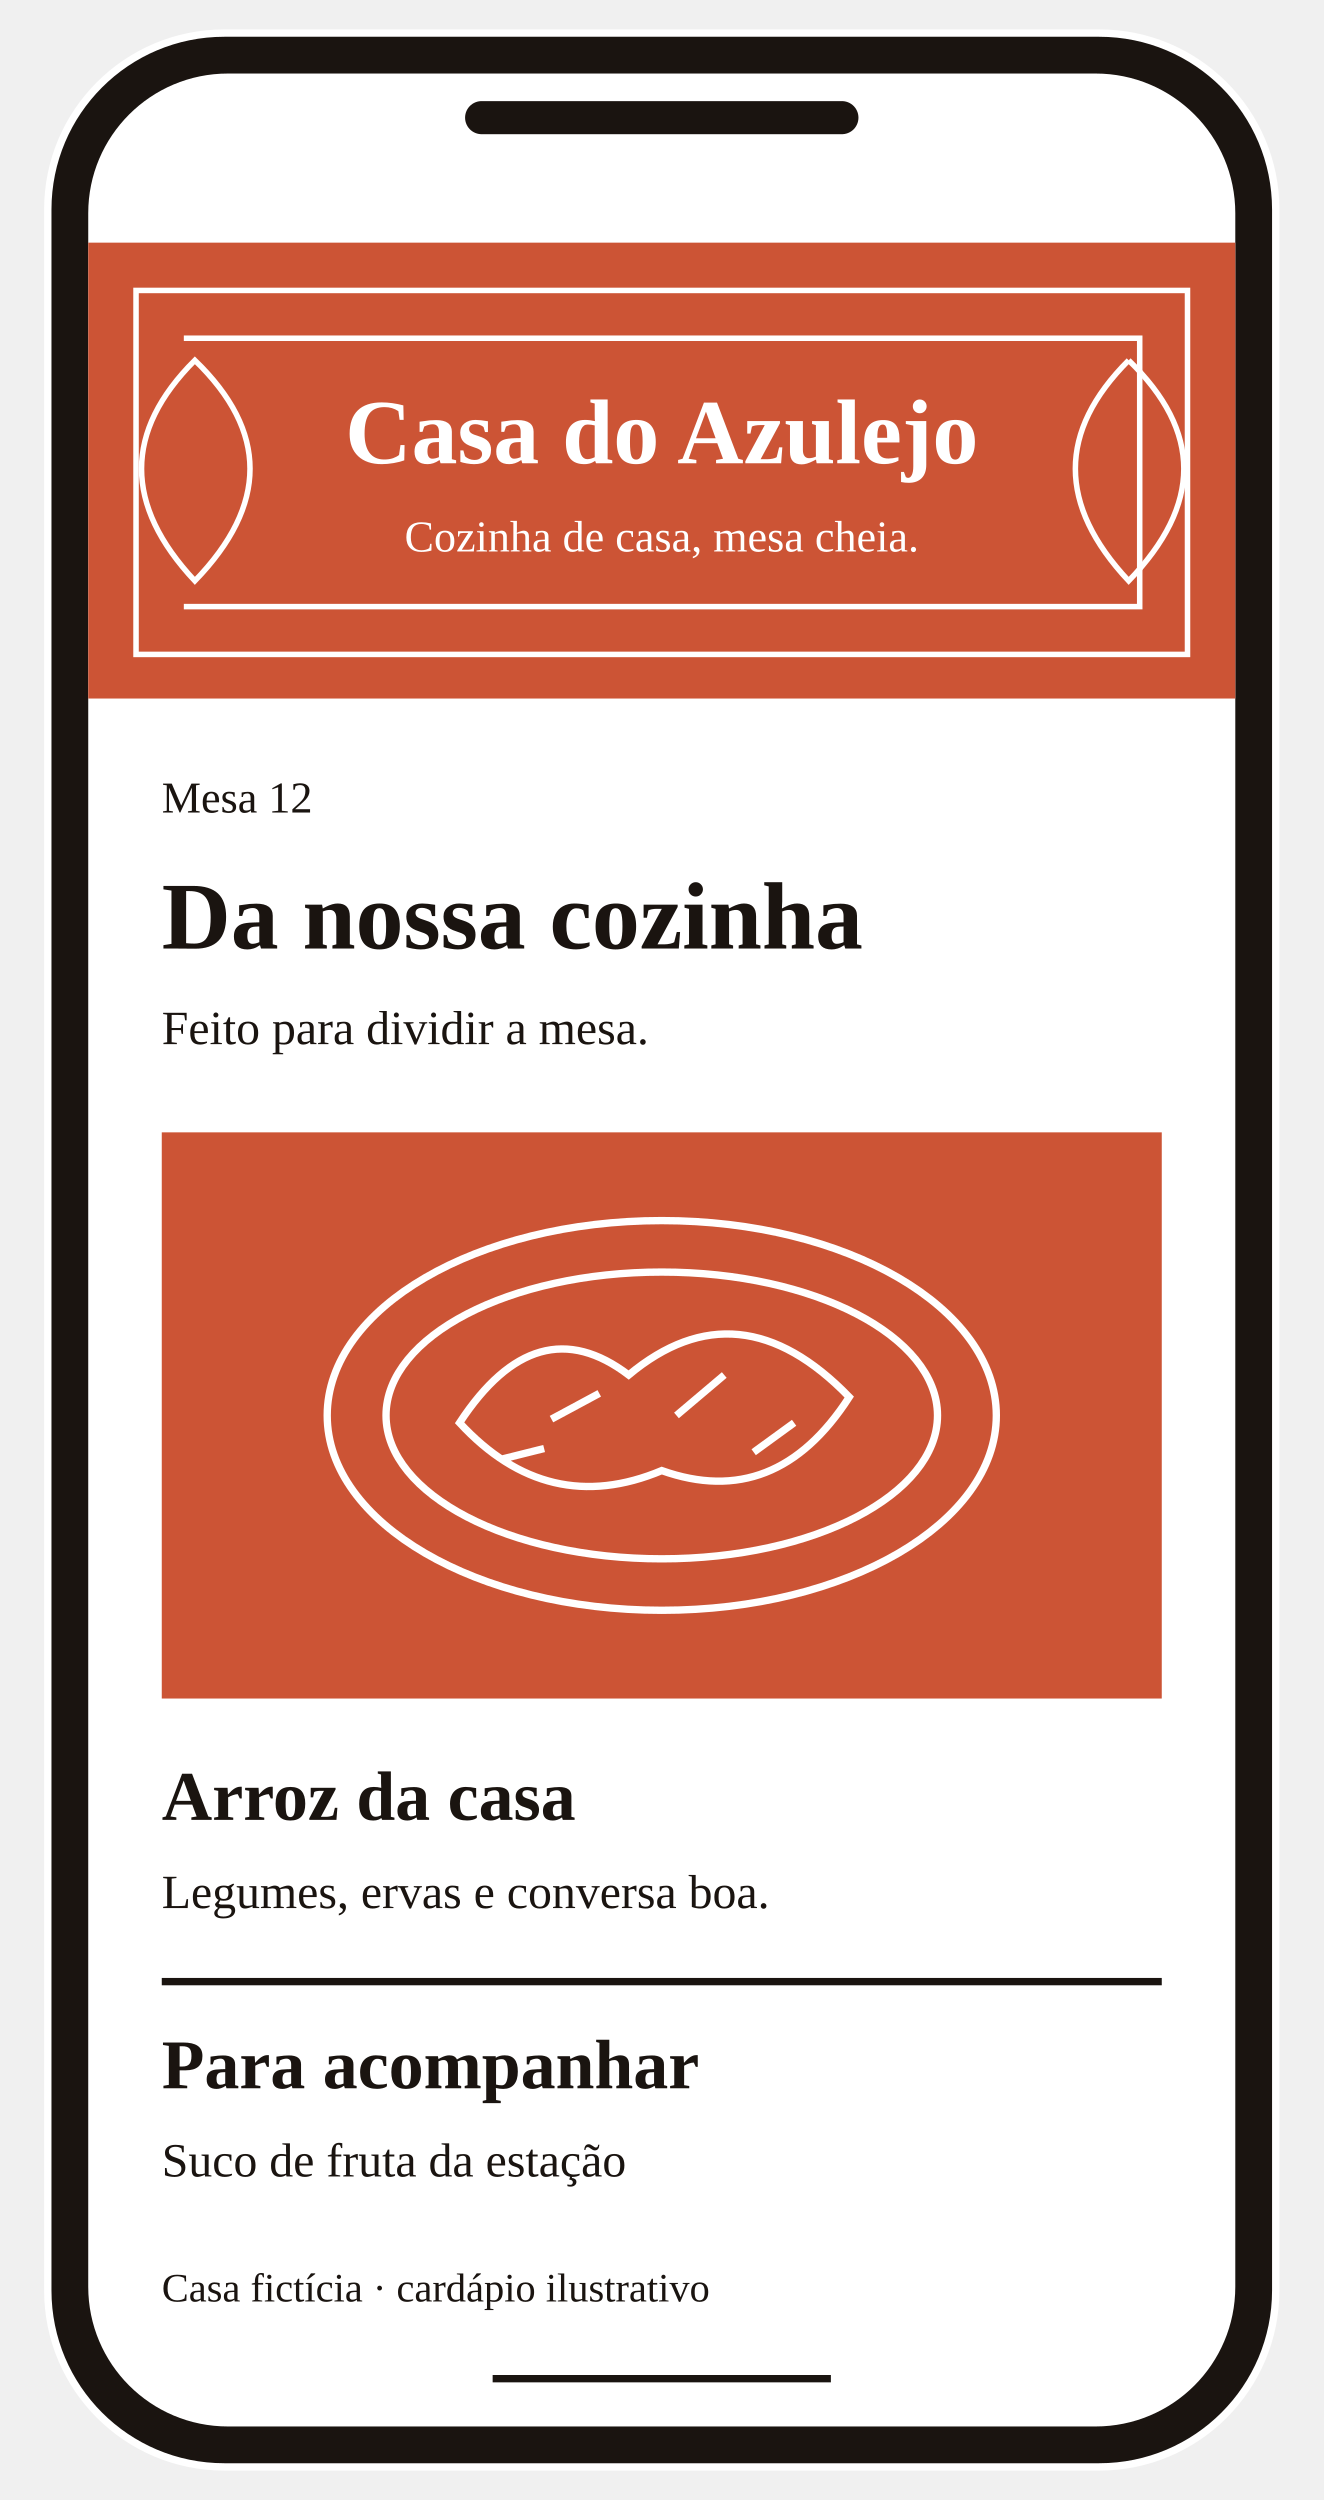
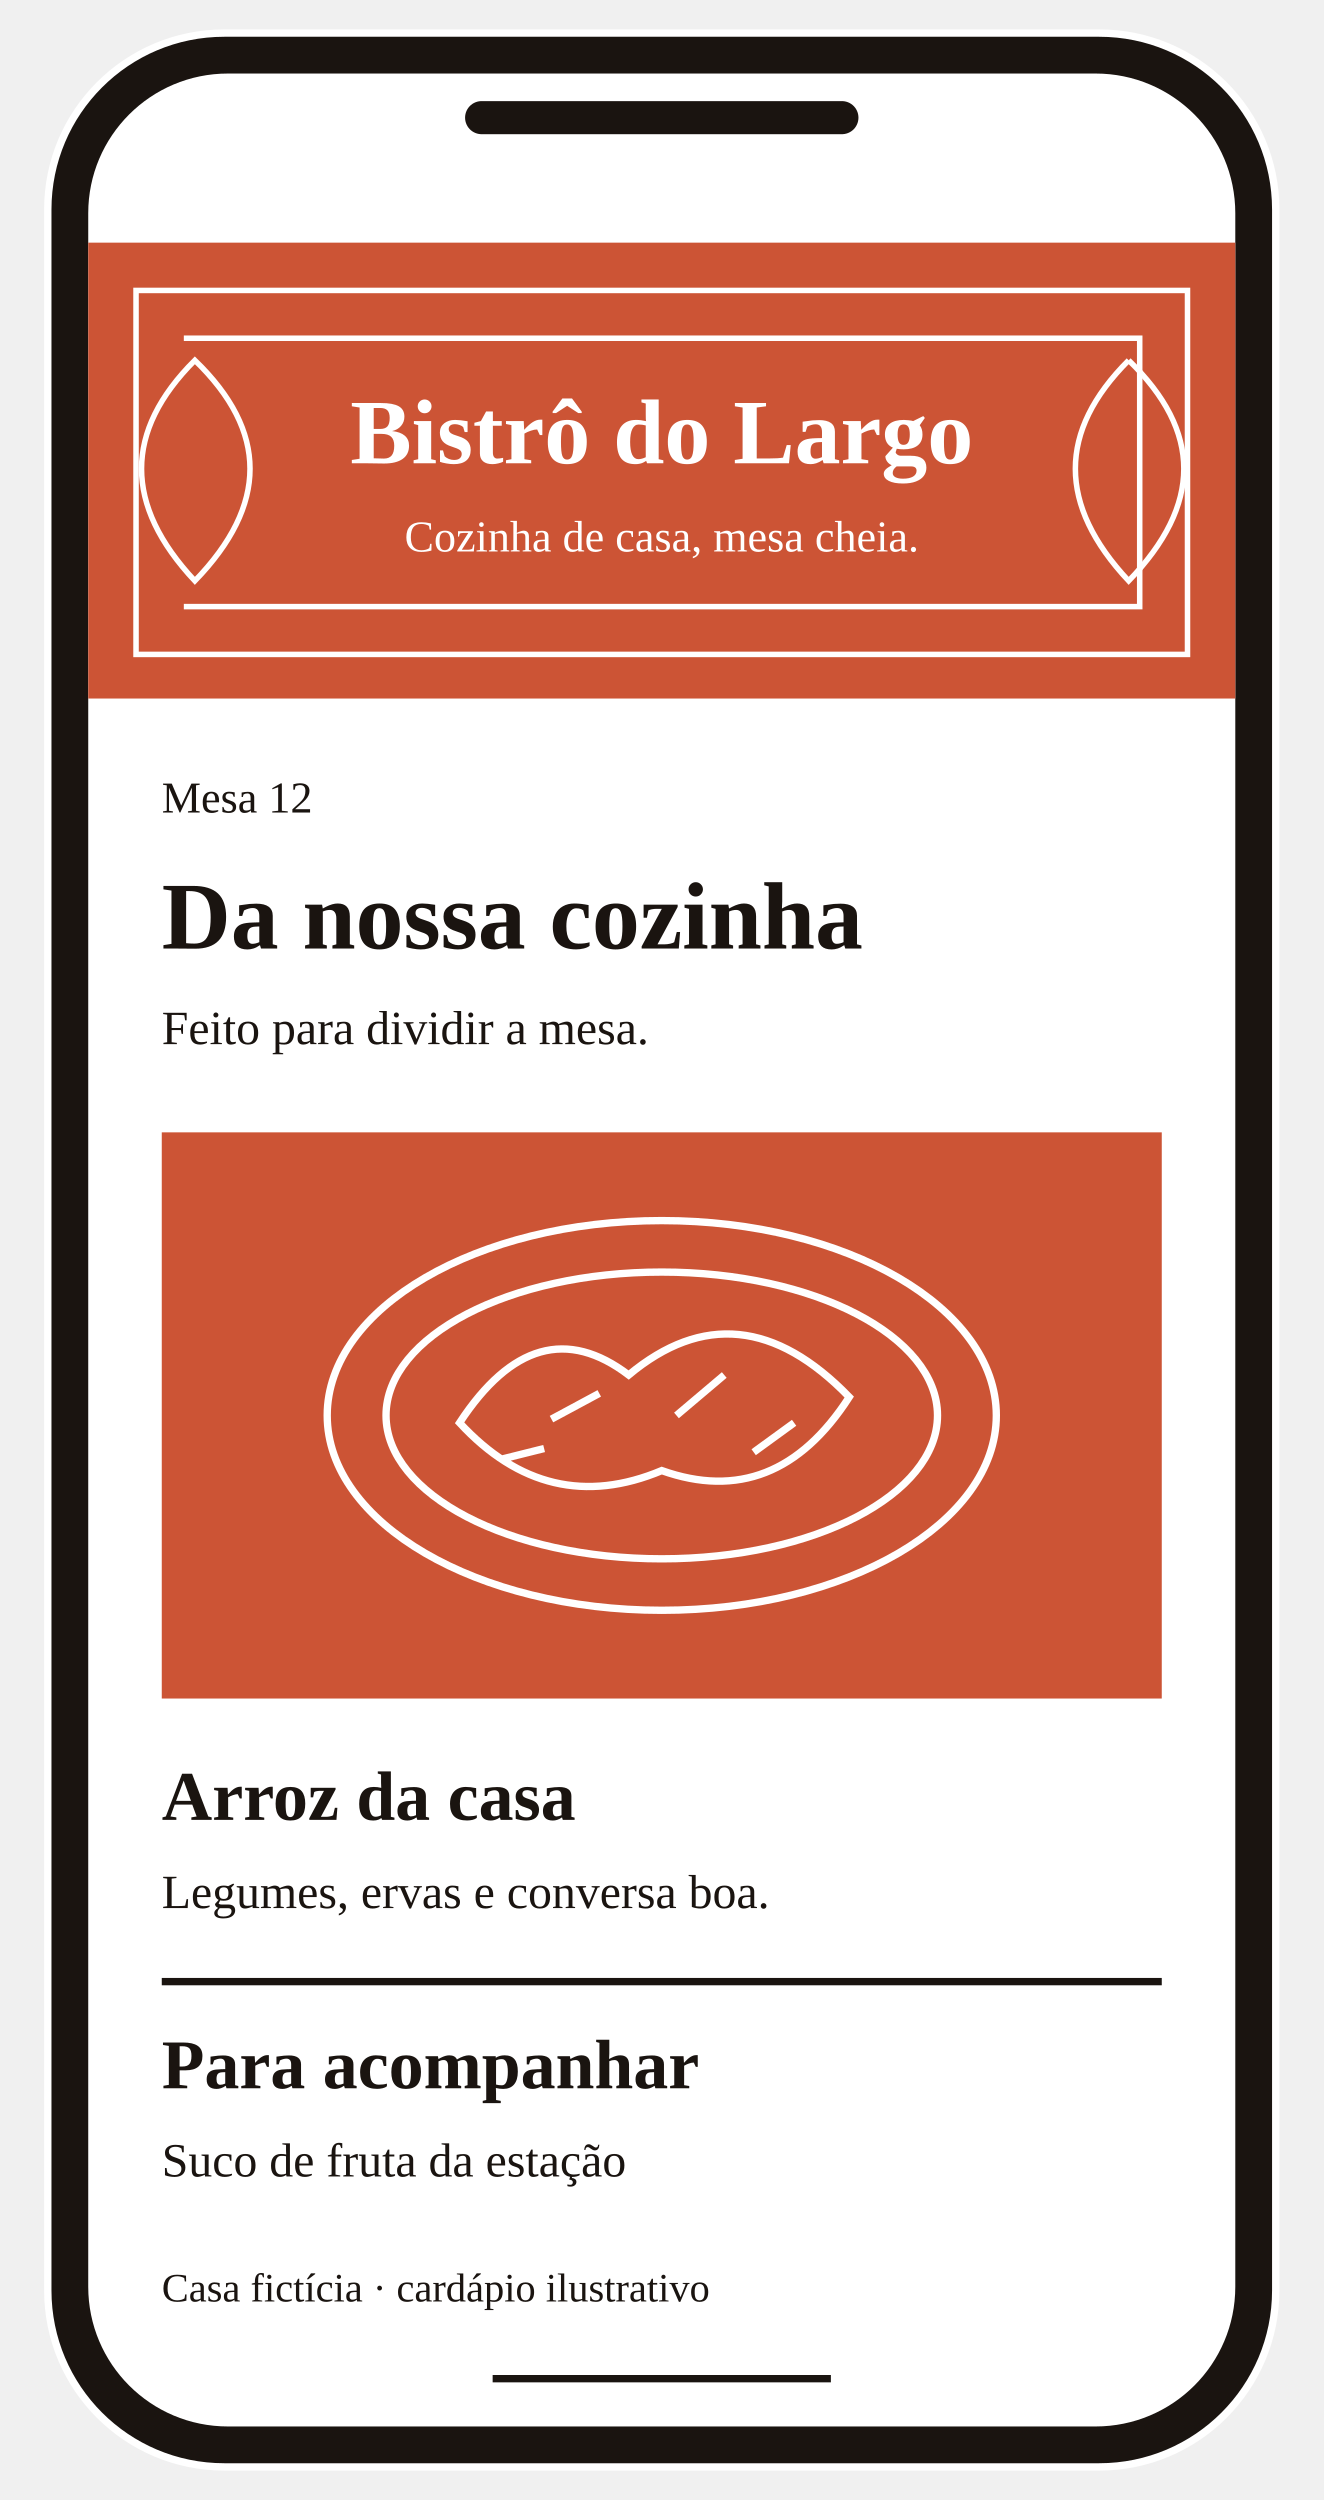
<svg xmlns="http://www.w3.org/2000/svg" id="cardapio" width="360" height="680" viewBox="0 0 360 680" fill="none">
  <rect x="13" y="9" width="334" height="662" rx="48" fill="#1A1410" stroke="#FFFFFF" stroke-width="2" />
  <rect x="24" y="20" width="312" height="640" rx="38" fill="#FFFFFF" />
  <path d="M131 32H229" stroke="#1A1410" stroke-width="9" stroke-linecap="round" />
  <path d="M24 66H336V190H24Z" fill="#CC5435" />
  <g stroke="#FFFFFF" stroke-width="1.5">
    <path d="M37 79H323V178H37ZM50 92H310V165H50" />
    <path d="M53 98Q83 127 53 158Q24 127 53 98ZM307 98Q337 127 307 158Q278 127 307 98" />
  </g>
  <g font-family="inherit" fill="#FFFFFF" text-anchor="middle">
-     <text x="180" y="126" font-size="25" font-weight="700">Casa do Azulejo</text>
+     <text x="180" y="126" font-size="25" font-weight="700">Bistrô do Largo</text>
    <text x="180" y="150" font-size="12">Cozinha de casa, mesa cheia.</text>
  </g>
  <g font-family="inherit" fill="#1A1410">
    <text x="44" y="221" font-size="12">Mesa 12</text>
    <text x="44" y="258" font-size="26" font-weight="700">Da nossa cozinha</text>
    <text x="44" y="284" font-size="13">Feito para dividir a mesa.</text>
  </g>
  <rect x="44" y="308" width="272" height="154" fill="#CC5435" />
  <g stroke="#FFFFFF" stroke-width="2">
    <ellipse cx="180" cy="385" rx="91" ry="53" />
    <ellipse cx="180" cy="385" rx="75" ry="39" />
    <path d="M125 387Q146 355 171 374Q201 349 231 380Q211 411 180 400Q149 413 125 387ZM150 386L163 379M184 385L197 374M205 395L216 387M136 397L148 394" />
  </g>
  <g font-family="inherit" fill="#1A1410">
    <text x="44" y="495" font-size="19" font-weight="700">Arroz da casa</text>
    <text x="44" y="519" font-size="13">Legumes, ervas e conversa boa.</text>
    <text x="44" y="568" font-size="19" font-weight="700">Para acompanhar</text>
    <text x="44" y="592" font-size="13">Suco de fruta da estação</text>
    <text x="44" y="626" font-size="11">Casa fictícia · cardápio ilustrativo</text>
  </g>
  <path d="M44 539H316M134 647H226" stroke="#1A1410" stroke-width="2" />
</svg>
